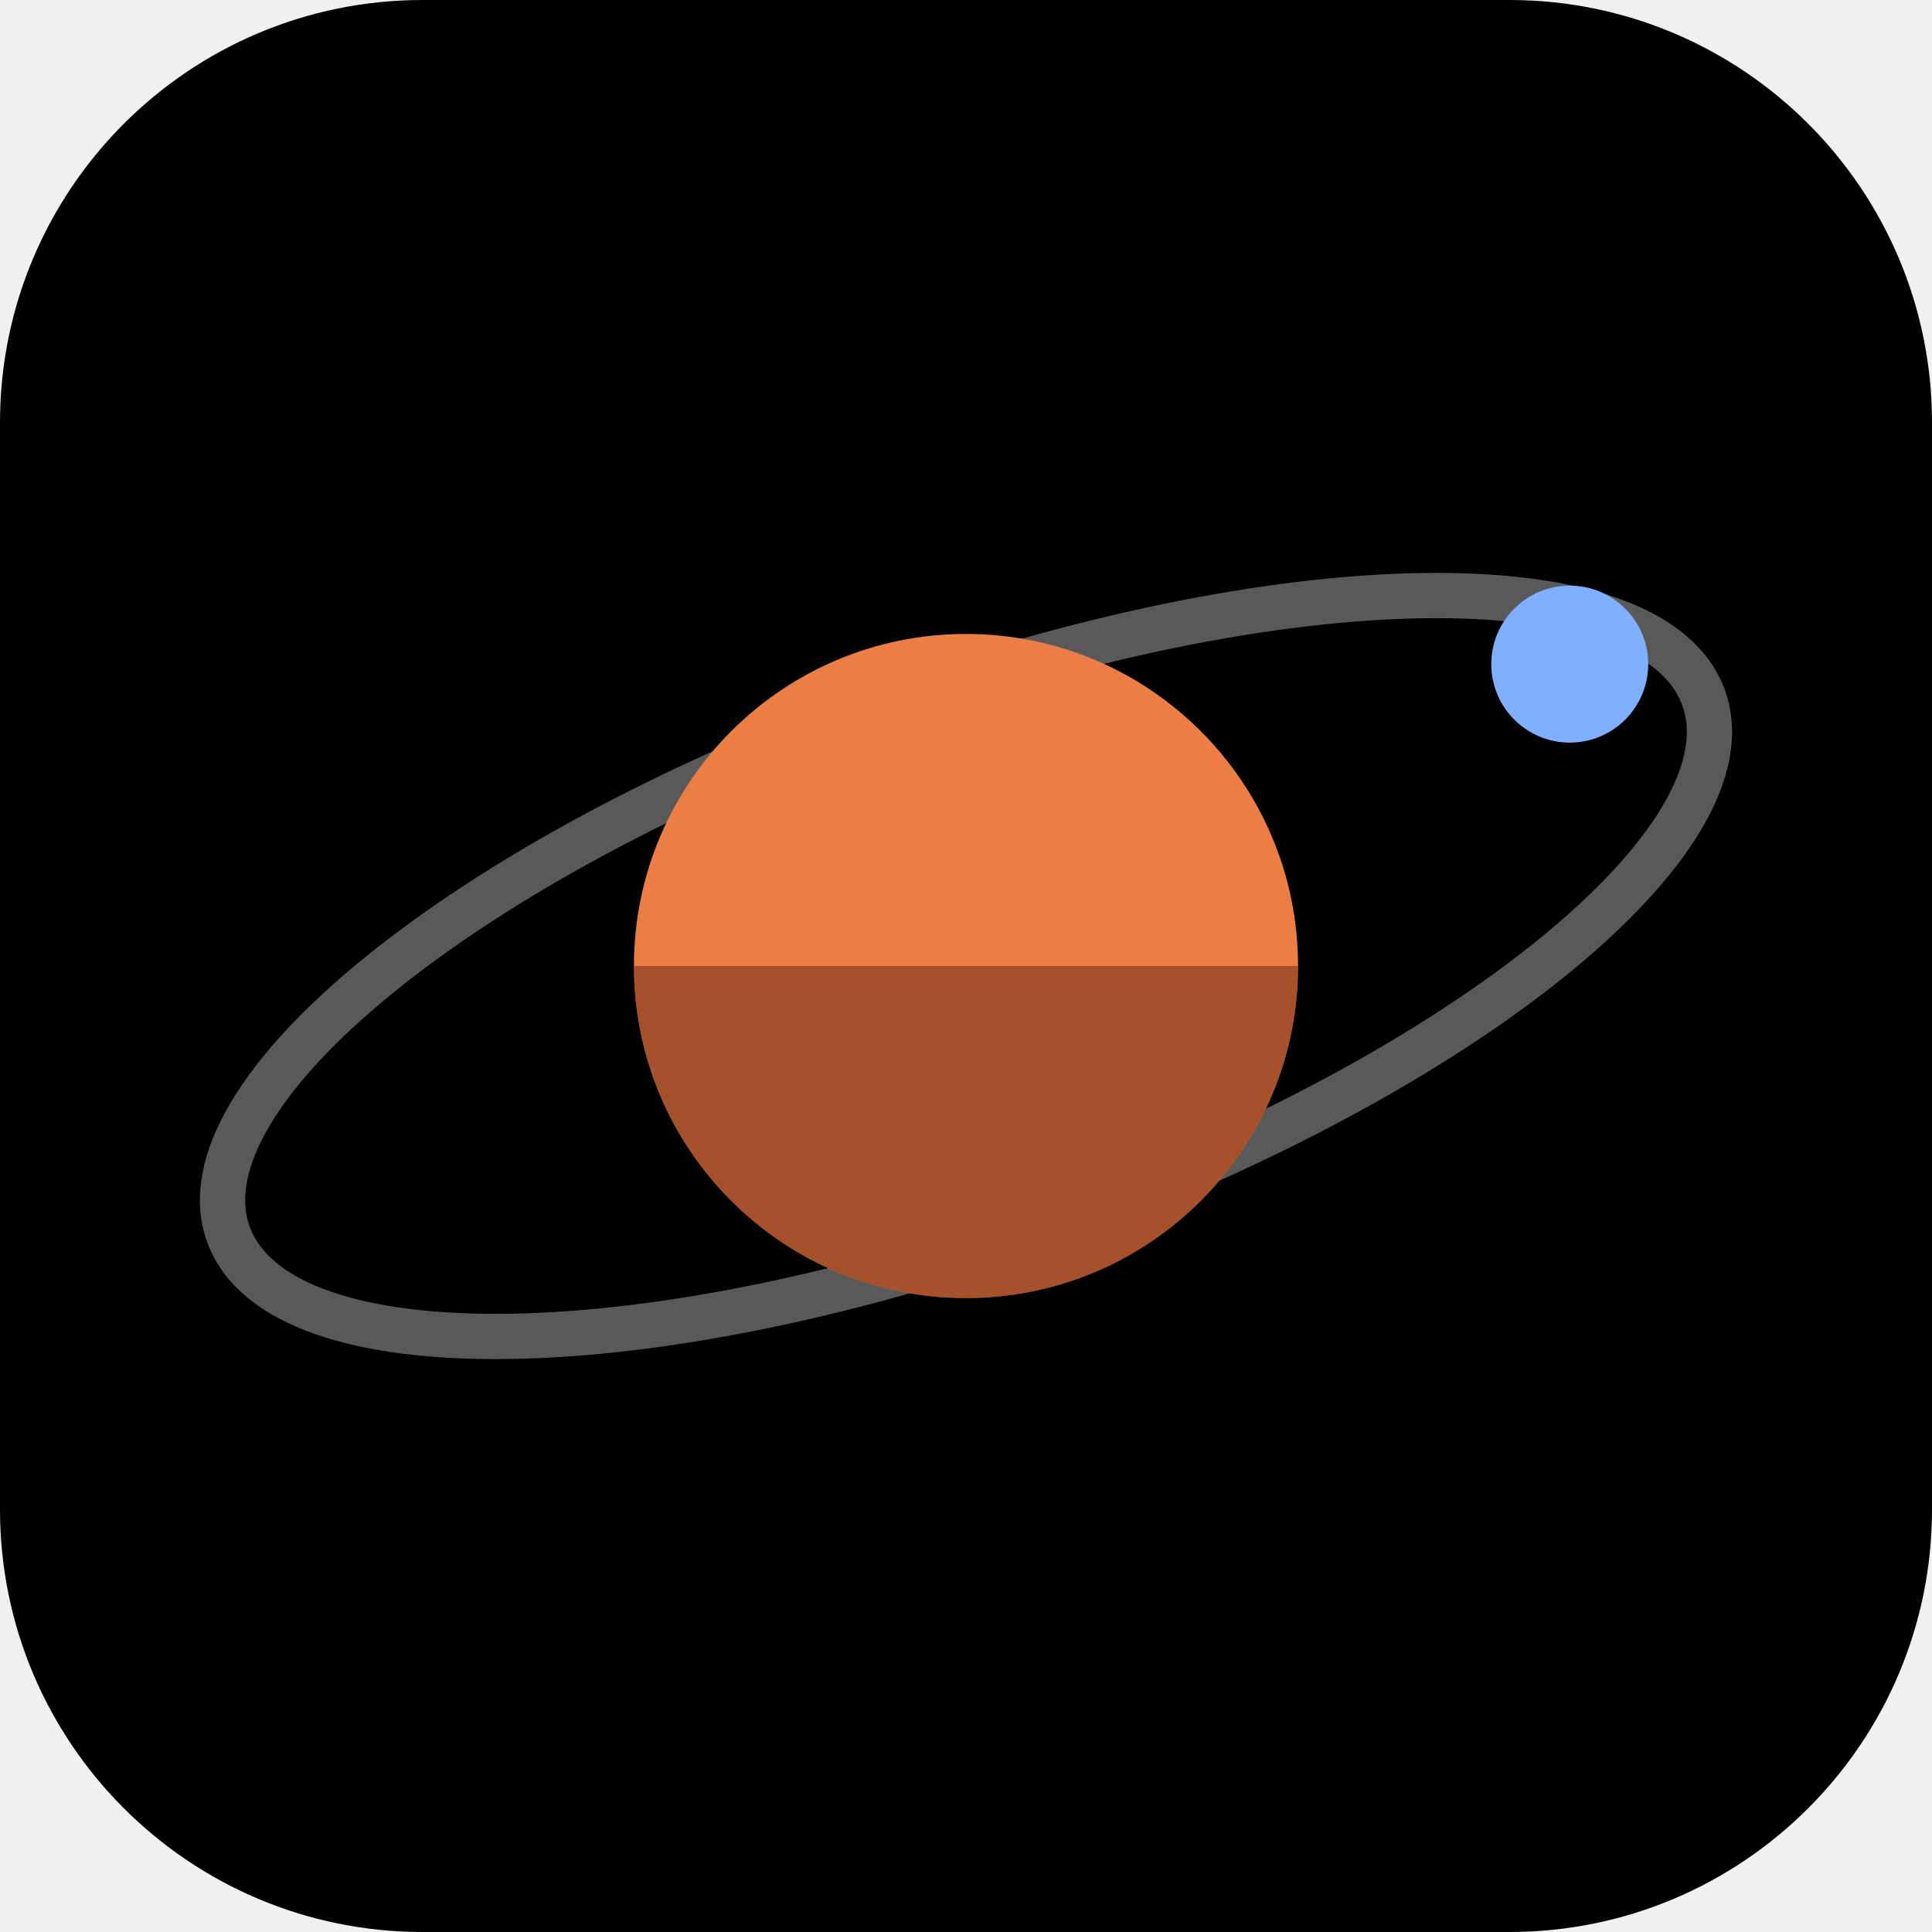
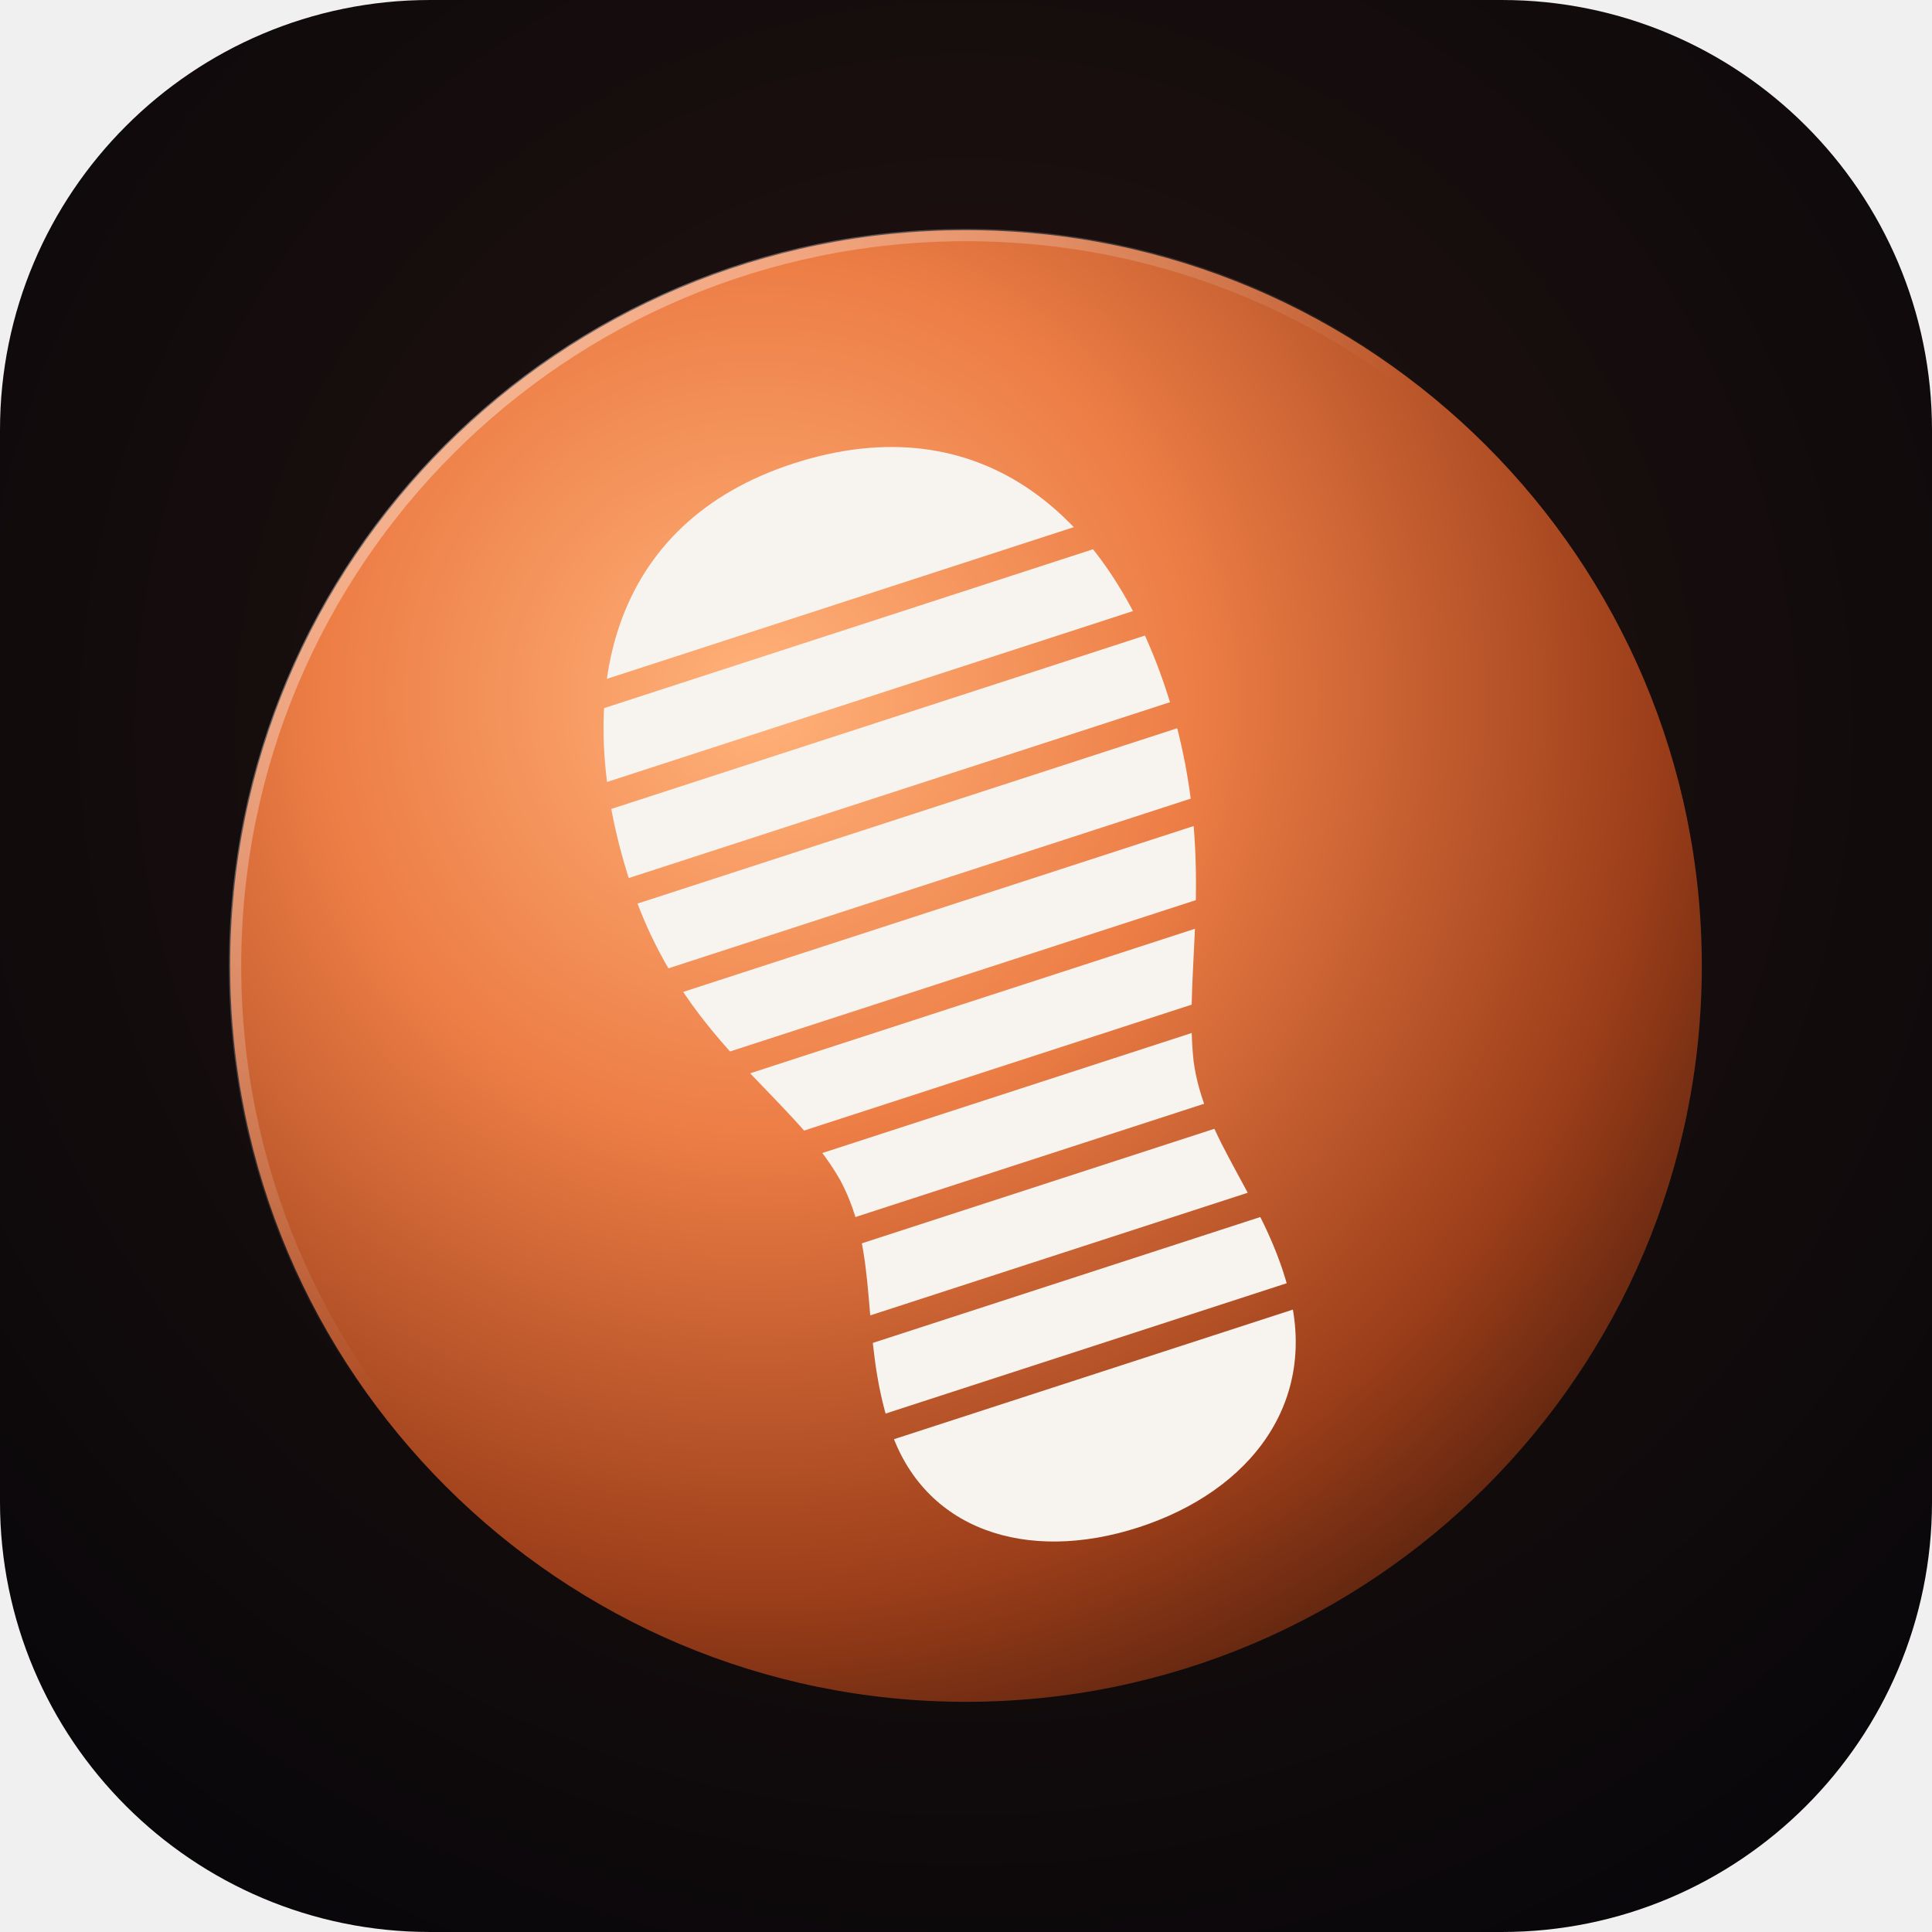
- <svg xmlns="http://www.w3.org/2000/svg" viewBox="0 0 64 64">
-   <rect width="64" height="64" rx="14" fill="#000" />
-   <ellipse cx="32" cy="32" rx="26" ry="9" fill="none" stroke="#fff" stroke-opacity=".35" stroke-width="1.5" transform="rotate(-20 32 32)" />
-   <circle cx="32" cy="32" r="11" fill="#ec7d45" />
-   <circle cx="28" cy="28" r="11" fill="#000" fill-opacity=".0" />
-   <path d="M21 32a11 11 0 0 0 22 0" fill="#6e2f17" fill-opacity=".55" />
-   <circle cx="52" cy="22" r="2.6" fill="#7fb0ff" />
+ <svg xmlns="http://www.w3.org/2000/svg" viewBox="0 0 1024 1024">
+   <defs>
+     <radialGradient id="rs-bg" cx="50%" cy="38%" r="75%">
+       <stop offset="0" stop-color="#241410" />
+       <stop offset="1" stop-color="#07060a" />
+     </radialGradient>
+   </defs>
+   <rect width="1024" height="1024" rx="228" fill="url(#rs-bg)" />
+   <g transform="translate(512 512) scale(1.3) translate(-512 -512)">
+     <g>
+       <defs>
+         <radialGradient id="rs-mars" cx="36%" cy="32%" r="78%">
+           <stop offset="0" stop-color="#ffb27a" />
+           <stop offset="0.38" stop-color="#ec7d45" />
+           <stop offset="0.78" stop-color="#9a3d19" />
+           <stop offset="1" stop-color="#4a1d0c" />
+         </radialGradient>
+         <linearGradient id="rs-rim" x1="0" y1="0" x2="1" y2="1">
+           <stop offset="0" stop-color="#fff" stop-opacity=".55" />
+           <stop offset=".45" stop-color="#fff" stop-opacity="0" />
+         </linearGradient>
+         <mask id="rs-sole" maskUnits="userSpaceOnUse" x="0" y="0" width="1024" height="1024">
+           <path fill="#fff" d="M512 296C592 296 630 356 628 438C626 504 600 540 592 578C586 610 602 640 600 678C598 726 560 752 512 752C464 752 428 726 428 682C428 642 446 614 440 580C432 540 396 506 396 438C396 356 434 296 512 296Z" />
+           <g fill="#000">
+             <rect x="360" y="356" width="300" height="11" rx="5.5" />
+             <rect x="360" y="396" width="300" height="11" rx="5.5" />
+             <rect x="360" y="436" width="300" height="11" rx="5.5" />
+             <rect x="360" y="476" width="300" height="11" rx="5.5" />
+             <rect x="360" y="516" width="300" height="11" rx="5.5" />
+             <rect x="360" y="556" width="300" height="11" rx="5.5" />
+             <rect x="360" y="596" width="300" height="11" rx="5.5" />
+             <rect x="360" y="636" width="300" height="11" rx="5.5" />
+             <rect x="360" y="676" width="300" height="11" rx="5.5" />
+           </g>
+         </mask>
+       </defs>
+       <circle cx="512" cy="512" r="300" fill="url(#rs-mars)" />
+       <circle cx="512" cy="512" r="298" fill="none" stroke="url(#rs-rim)" stroke-width="5" />
+       <g transform="rotate(-18 512 524)">
+         <rect width="1024" height="1024" fill="#f7f4ef" mask="url(#rs-sole)" />
+       </g>
+     </g>
+   </g>
</svg>
